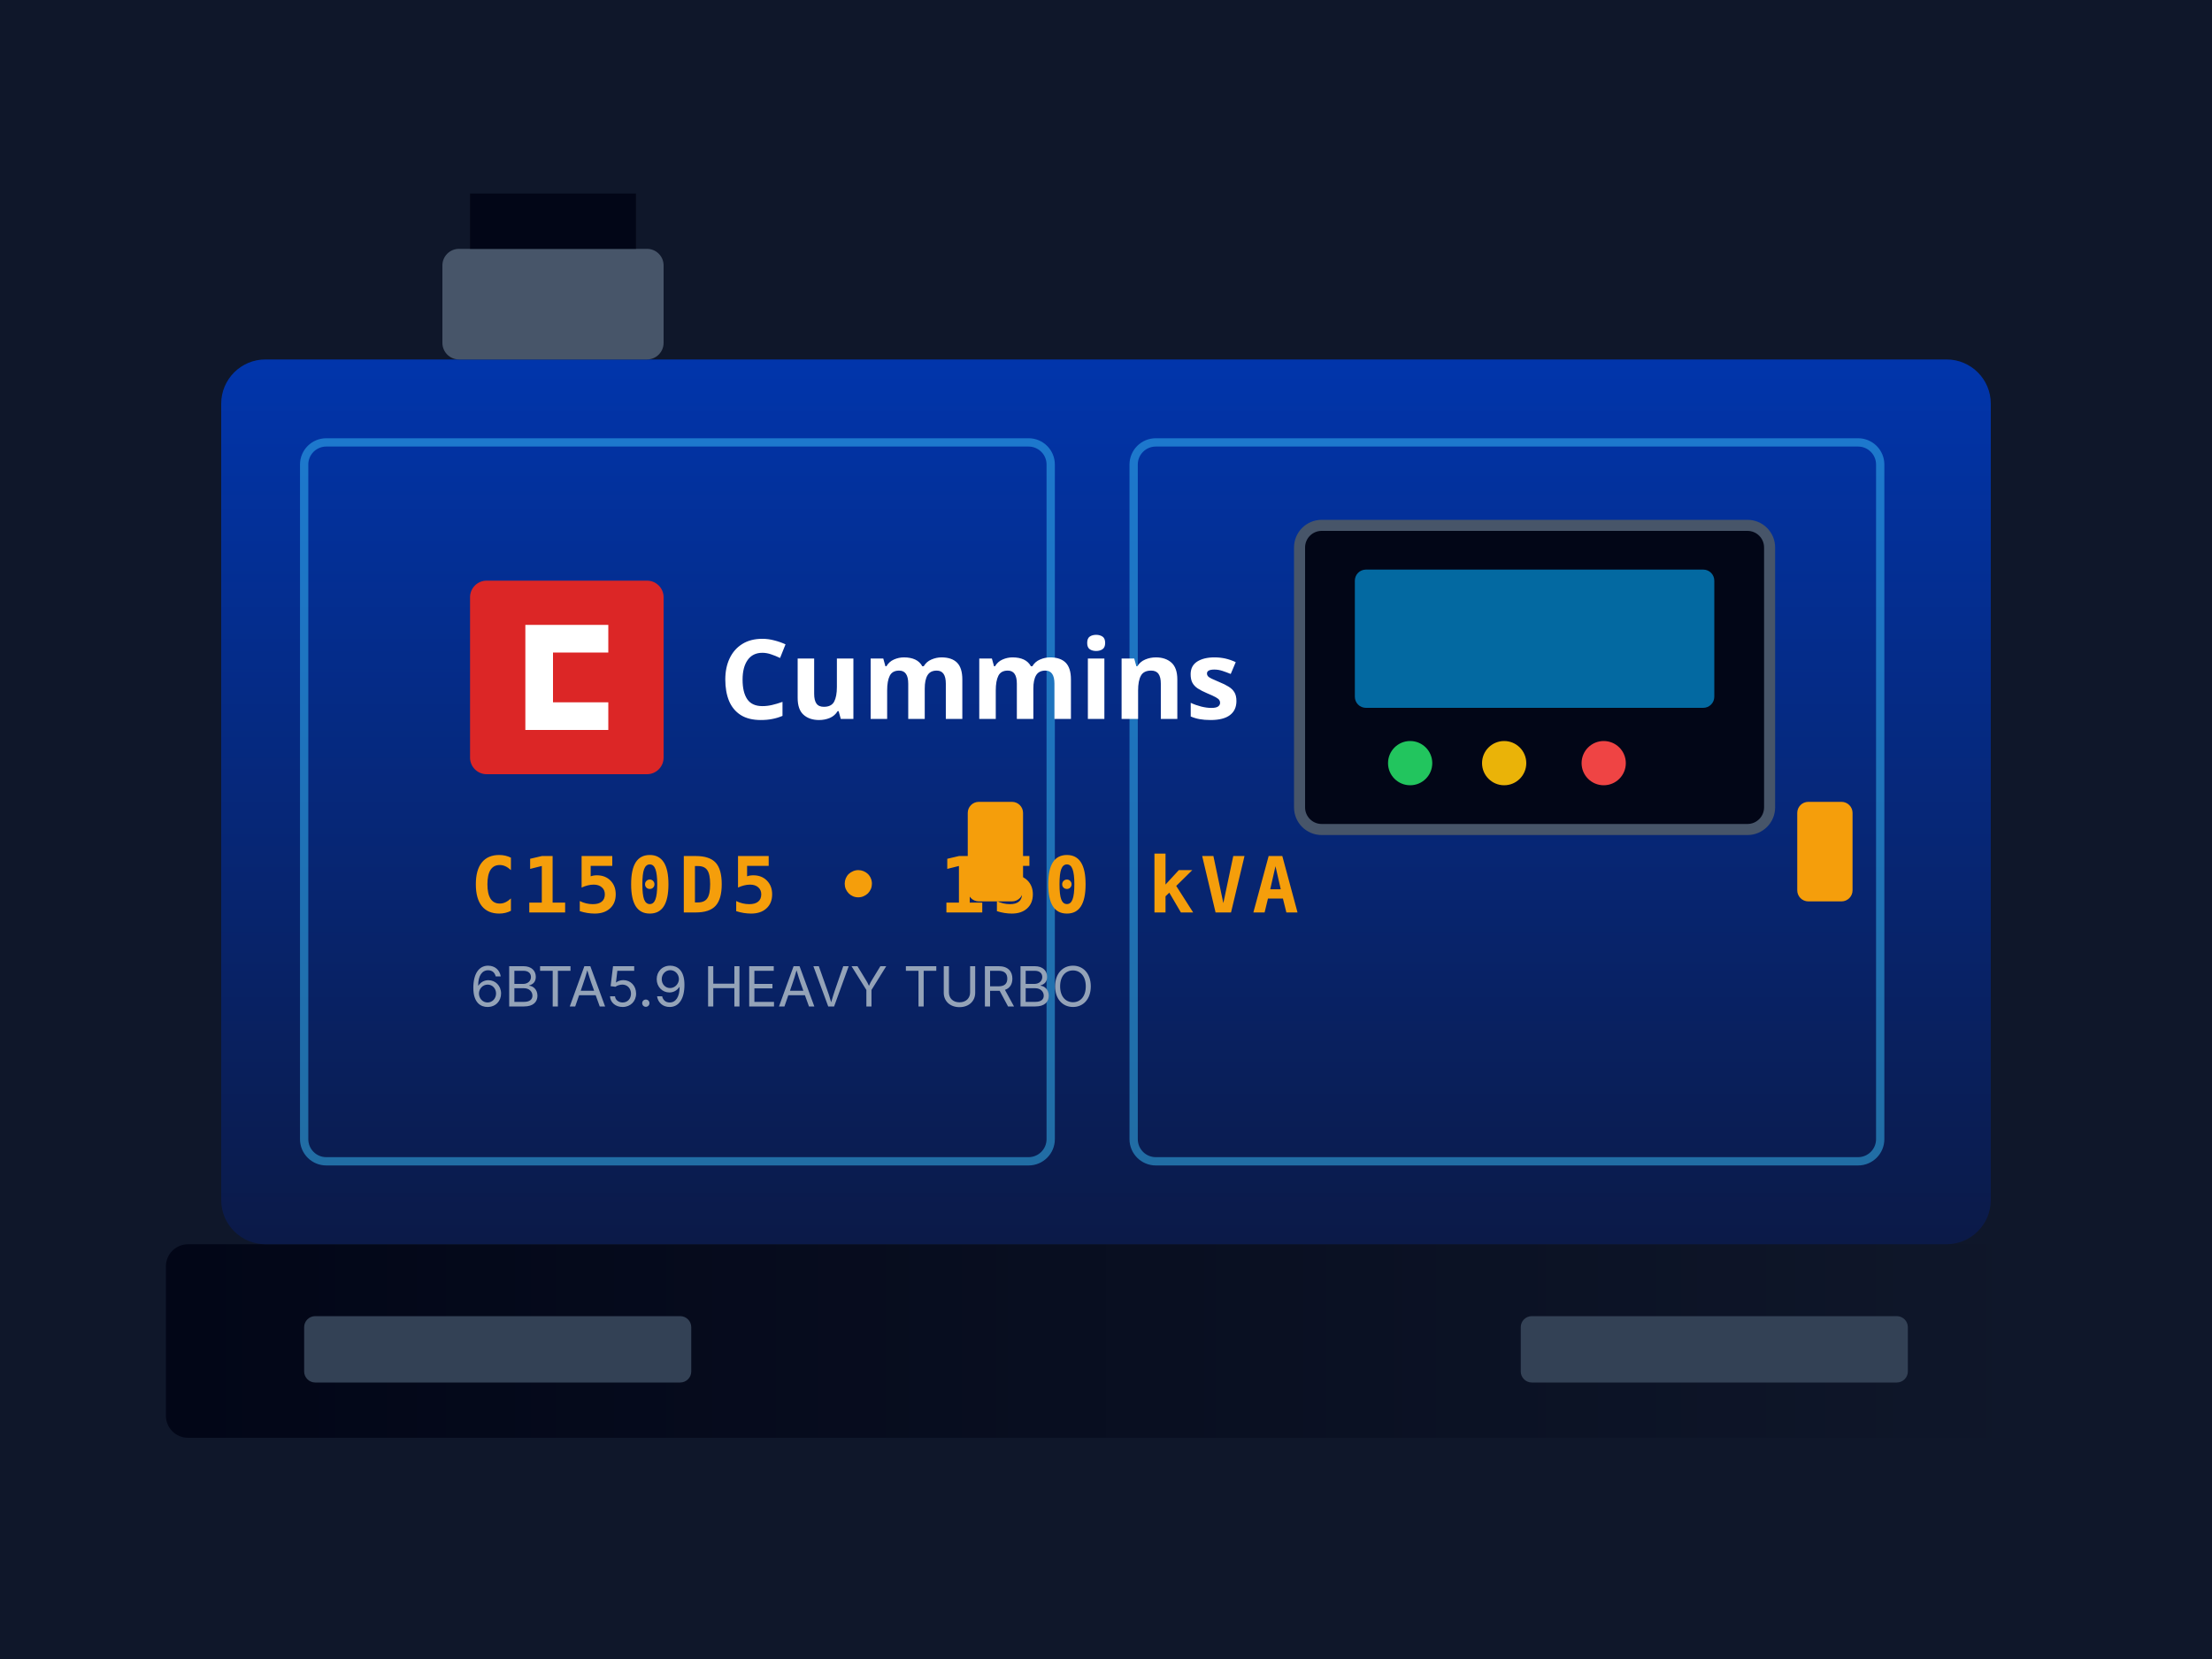
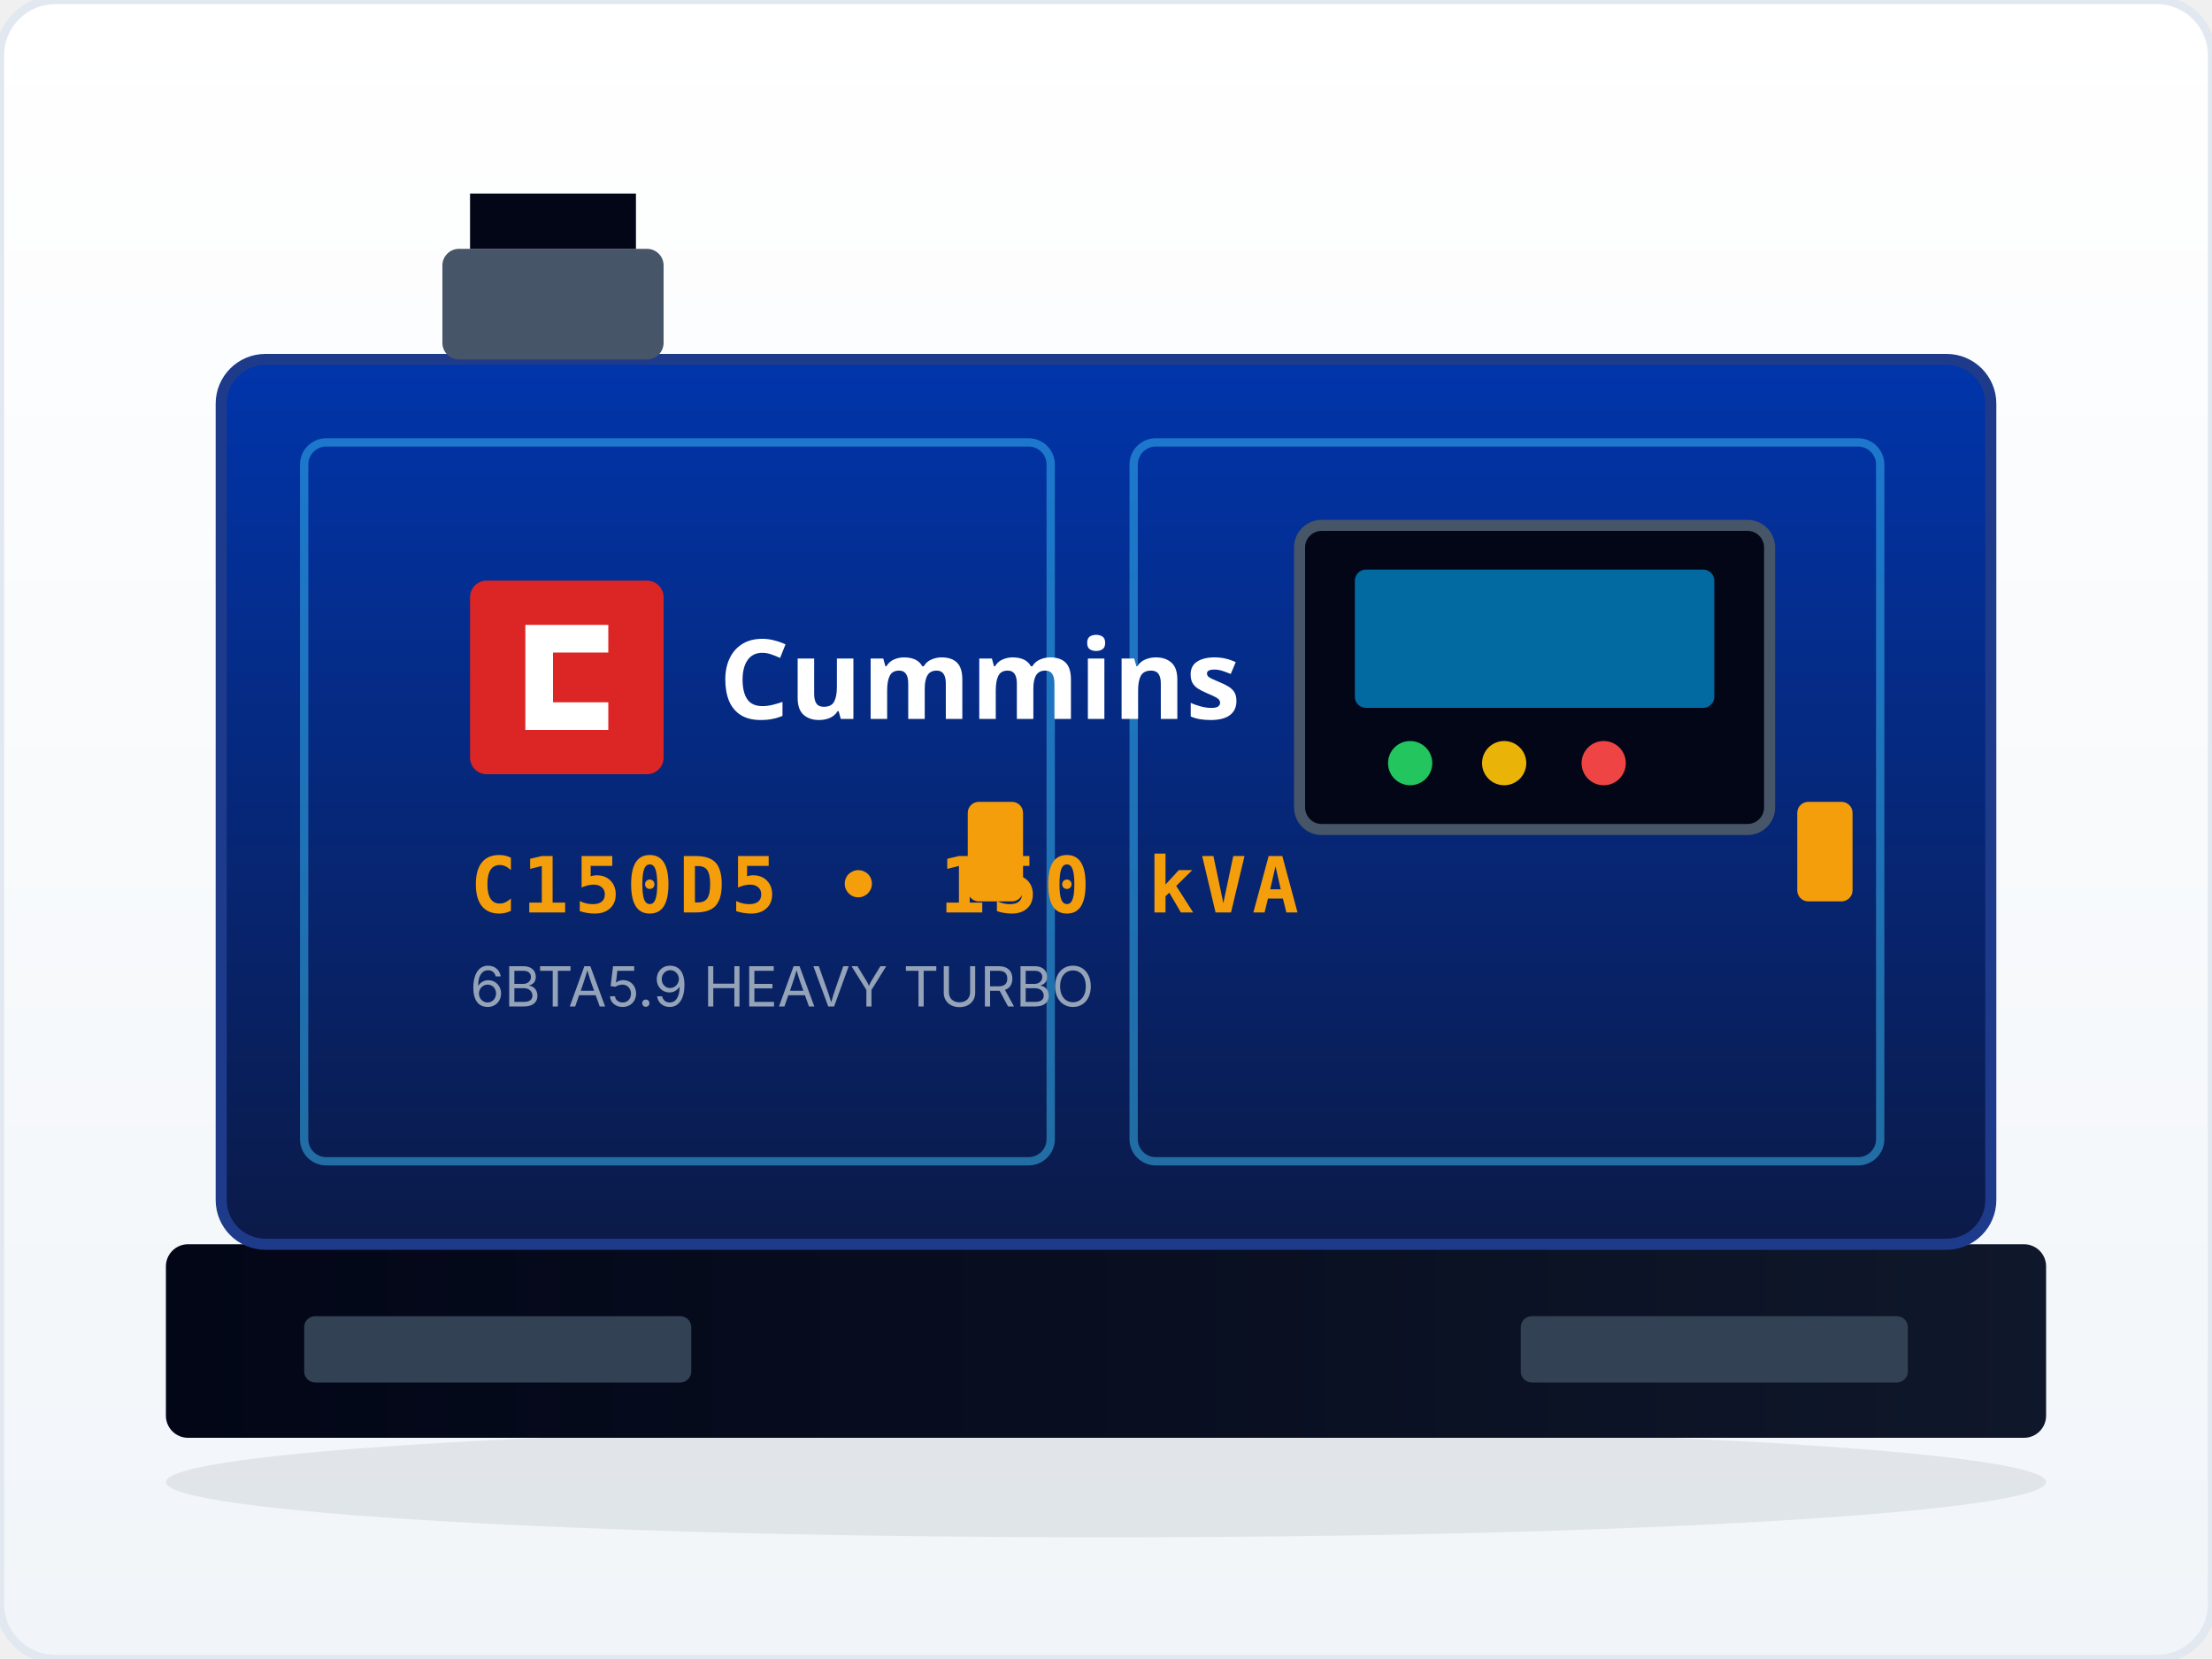
<svg xmlns="http://www.w3.org/2000/svg" viewBox="0 0 400 300" width="100%" height="100%">
  <defs>
+     <linearGradient id="c_bg" x1="0" y1="0" x2="0" y2="1">
+       <stop offset="0%" stop-color="#FFFFFF" />
+       <stop offset="100%" stop-color="#F1F5F9" />
+     </linearGradient>
    <linearGradient id="c_canopy" x1="0" y1="0" x2="0" y2="1">
      <stop offset="0%" stop-color="#0135AB" />
      <stop offset="100%" stop-color="#0B1A48" />
    </linearGradient>
    <linearGradient id="c_base" x1="0" y1="0" x2="1" y2="0">
      <stop offset="0%" stop-color="#020617" />
      <stop offset="100%" stop-color="#0F172A" />
    </linearGradient>
  </defs>
-   <rect width="400" height="300" fill="#0F172A" />
+   <rect width="400" height="300" fill="url(#c_bg)" rx="10" stroke="#E2E8F0" stroke-width="1.5" />
+   <ellipse cx="200" cy="268" rx="170" ry="10" fill="#0F172A" opacity="0.08" />
  <rect x="30" y="225" width="340" height="35" rx="4" fill="url(#c_base)" />
  <rect x="55" y="238" width="70" height="12" rx="2" fill="#334155" />
  <rect x="275" y="238" width="70" height="12" rx="2" fill="#334155" />
-   <rect x="40" y="65" width="320" height="160" rx="8" fill="url(#c_canopy)" />
+   <rect x="40" y="65" width="320" height="160" rx="8" fill="url(#c_canopy)" stroke="#1E3A8A" stroke-width="2" />
  <rect x="80" y="45" width="40" height="20" rx="3" fill="#475569" />
  <rect x="85" y="35" width="30" height="10" fill="#020617" />
  <rect x="55" y="80" width="135" height="130" rx="4" fill="none" stroke="#38BDF8" stroke-width="1.5" opacity="0.5" />
  <rect x="205" y="80" width="135" height="130" rx="4" fill="none" stroke="#38BDF8" stroke-width="1.5" opacity="0.5" />
  <rect x="175" y="145" width="10" height="18" rx="2" fill="#F59E0B" />
  <rect x="325" y="145" width="10" height="18" rx="2" fill="#F59E0B" />
  <rect x="85" y="105" width="35" height="35" rx="3" fill="#DC2626" />
  <path d="M95 113h15v5h-10v9h10v5H95z" fill="#FFFFFF" />
-   <text x="130" y="130" font-family="'Barlow', Arial Black" font-weight="900" font-size="20" fill="#FFFFFF">Cummins</text>
+   <text x="130" y="130" font-family="'Barlow', Arial Black, sans-serif" font-weight="900" font-size="20" fill="#FFFFFF">Cummins</text>
  <text x="85" y="165" font-family="'JetBrains Mono', monospace" font-weight="700" font-size="14" fill="#F59E0B" letter-spacing="1">C150D5 • 150 kVA</text>
  <text x="85" y="182" font-family="'Inter', sans-serif" font-size="10" fill="#94A3B8">6BTA5.9 HEAVY TURBO</text>
  <rect x="235" y="95" width="85" height="55" rx="4" fill="#020617" stroke="#475569" stroke-width="2" />
  <rect x="245" y="103" width="65" height="25" rx="2" fill="#0369A1" />
  <circle cx="255" cy="138" r="4" fill="#22C55E" />
  <circle cx="272" cy="138" r="4" fill="#EAB308" />
  <circle cx="290" cy="138" r="4" fill="#EF4444" />
</svg>
